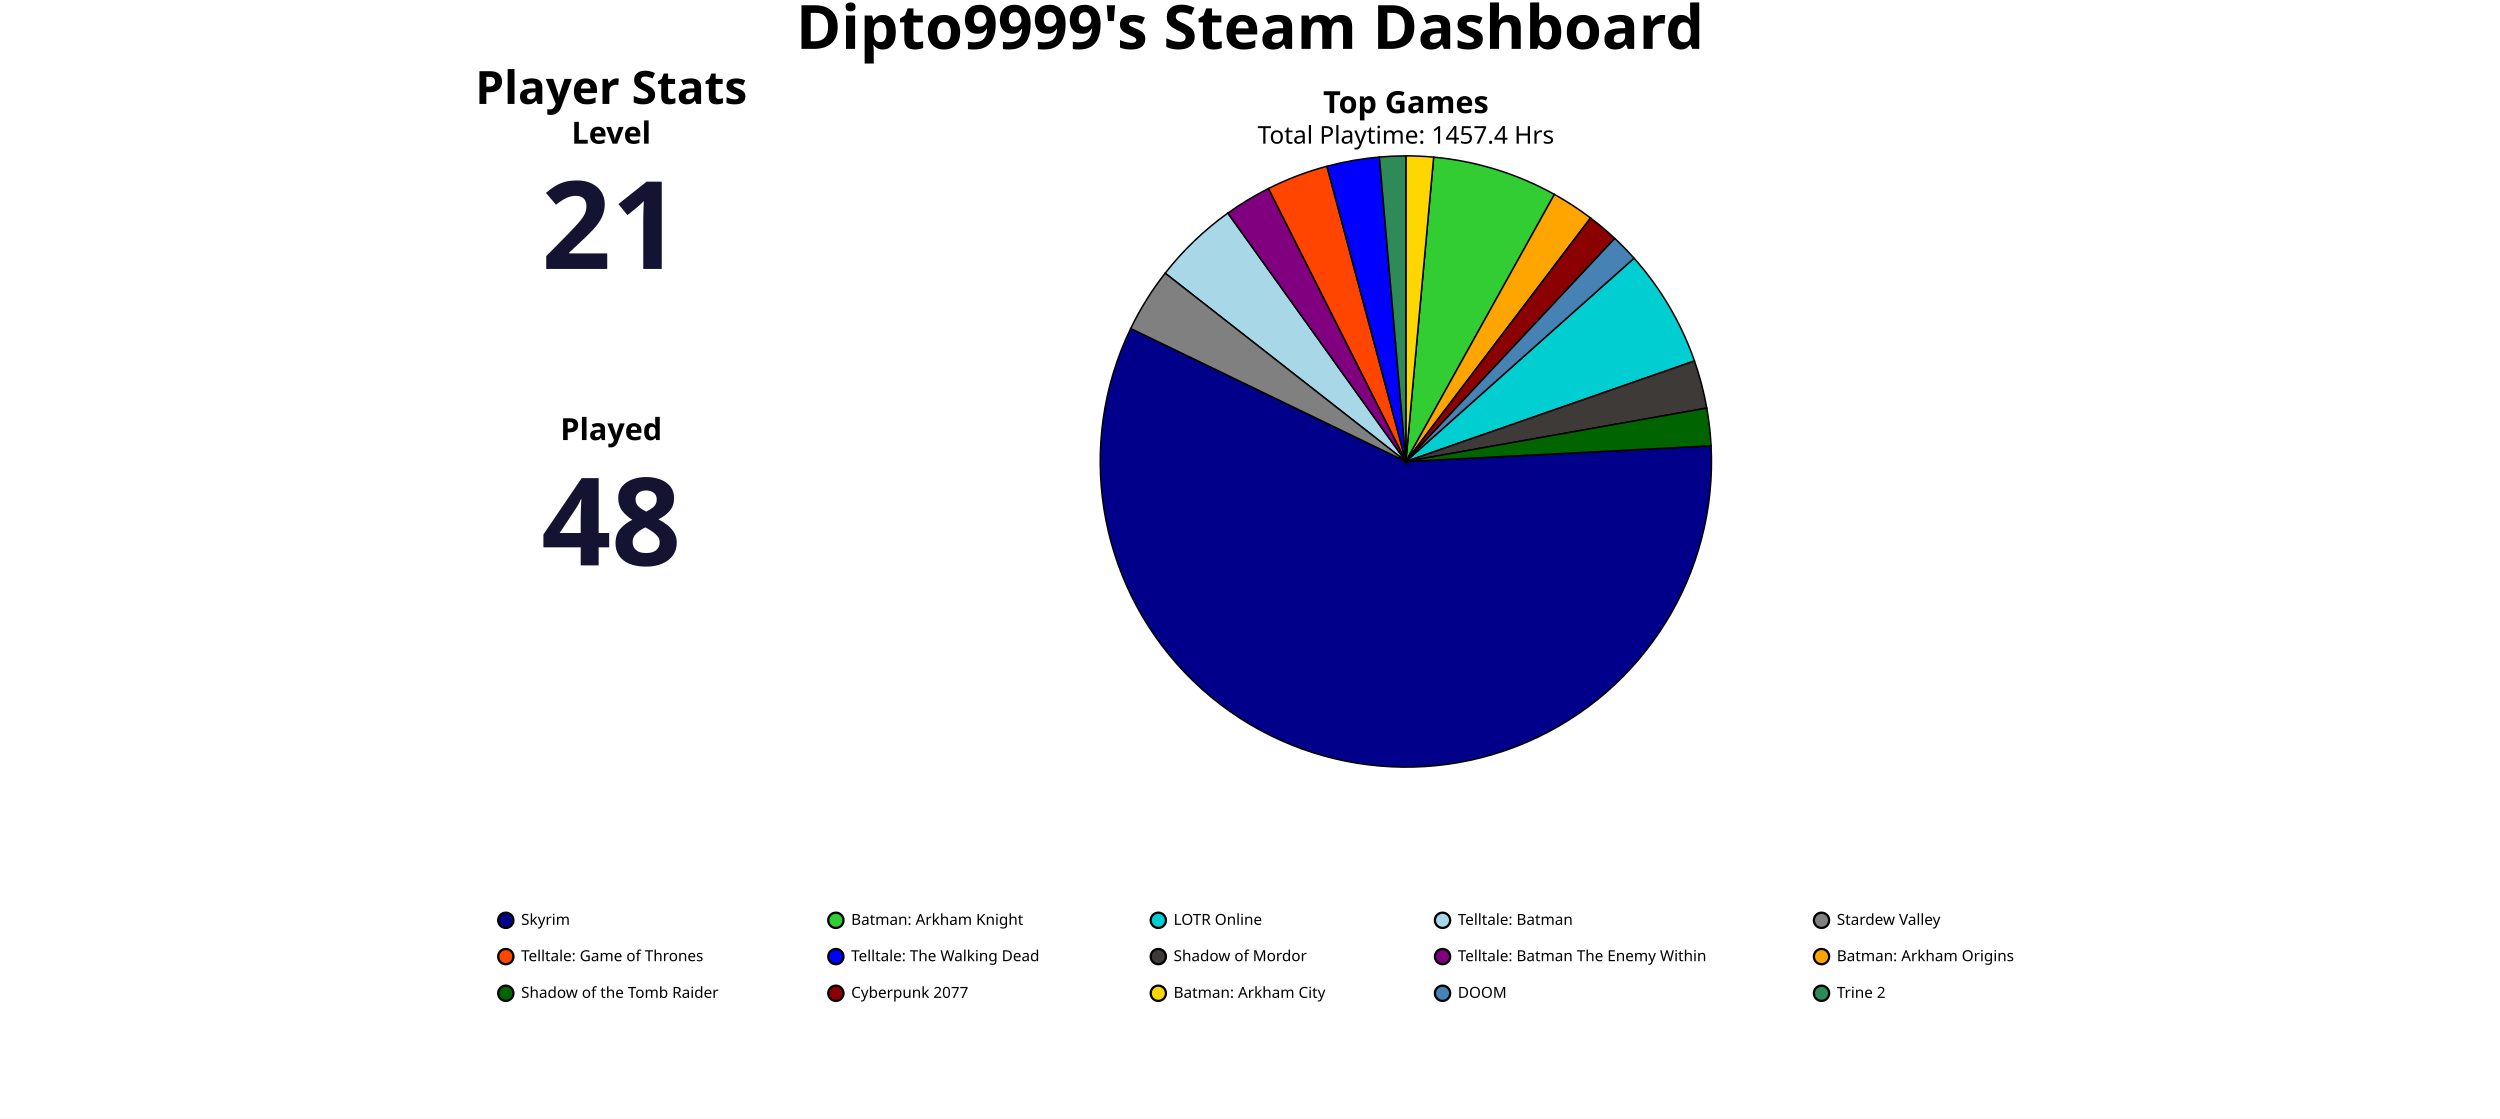
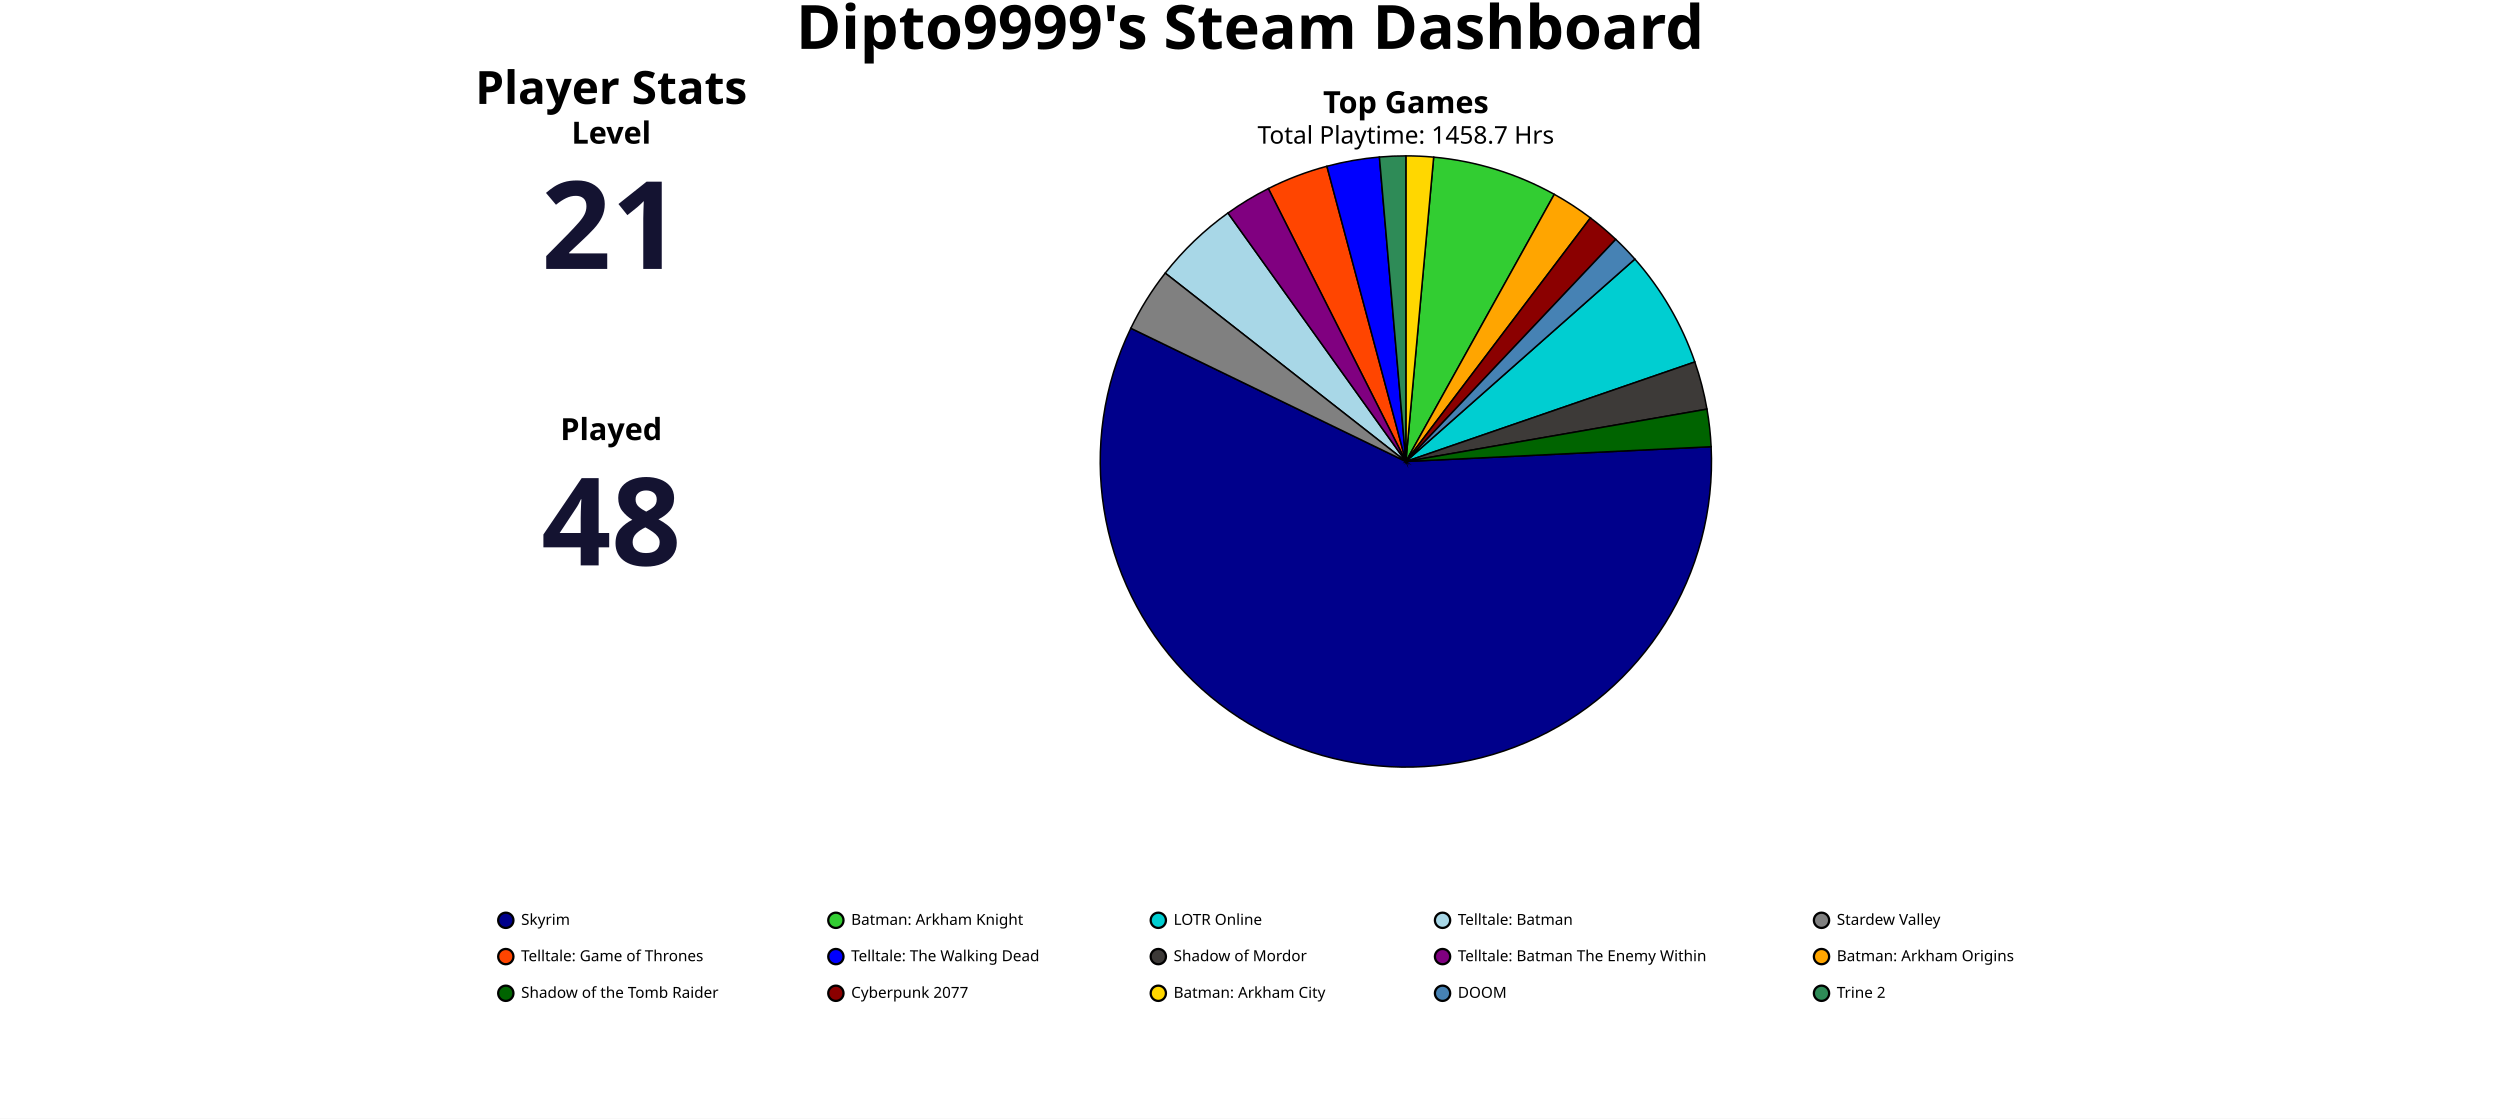
<svg xmlns="http://www.w3.org/2000/svg" version="1.1" class="marks" width="1636" height="732" viewBox="0 0 1636 732">
  <rect width="1636" height="732" fill="white" />
  <g fill="none" stroke-miterlimit="10" transform="translate(250,102)">
    <g class="mark-group role-frame root" role="graphics-object" aria-roledescription="group mark container">
      <g transform="translate(0,0)">
        <path class="background" aria-hidden="true" d="M0,0h0v0h0Z" />
        <g>
          <g class="mark-group role-scope concat_0_group" role="graphics-object" aria-roledescription="group mark container">
            <g transform="translate(0,0)">
              <path class="background" aria-hidden="true" d="M0,0h0v0h0Z" />
              <g>
                <g class="mark-group role-scope concat_0_concat_0_group" role="graphics-object" aria-roledescription="group mark container">
                  <g transform="translate(0,0)">
                    <path class="background" aria-hidden="true" d="M0,0h300v150h-300Z" stroke="#ddd" stroke-opacity="0" stroke-width="1.5" />
                    <g>
                      <g class="mark-text role-mark concat_0_concat_0_marks" role="graphics-object" aria-roledescription="text mark container">
                        <text aria-label="Metric: Level; Value: 21" role="graphics-symbol" aria-roledescription="text mark" text-anchor="middle" transform="translate(150,74)" font-family="sans-serif" font-size="80px" font-weight="bold" fill="#141331">21</text>
                      </g>
                      <g class="mark-group role-title">
                        <g transform="translate(150,-24)">
                          <path class="background" aria-hidden="true" d="M0,0h0v0h0Z" pointer-events="none" />
                          <g>
                            <g class="mark-text role-title-text" role="graphics-symbol" aria-roledescription="title" aria-label="Title text 'Level'" pointer-events="none">
                              <text text-anchor="middle" transform="translate(0,16)" font-family="sans-serif" font-size="20px" font-weight="bold" fill="#000" opacity="1">Level</text>
                            </g>
                          </g>
                          <path class="foreground" aria-hidden="true" d="" pointer-events="none" display="none" />
                        </g>
                      </g>
                    </g>
                    <path class="foreground" aria-hidden="true" d="" display="none" />
                  </g>
                </g>
                <g class="mark-group role-scope concat_0_concat_1_group" role="graphics-object" aria-roledescription="group mark container">
                  <g transform="translate(0,194)">
                    <path class="background" aria-hidden="true" d="M0,0h300v150h-300Z" stroke="#ddd" stroke-opacity="0" stroke-width="1.5" />
                    <g>
                      <g class="mark-text role-mark concat_0_concat_1_marks" role="graphics-object" aria-roledescription="text mark container">
                        <text aria-label="Metric: Played; Value: 48" role="graphics-symbol" aria-roledescription="text mark" text-anchor="middle" transform="translate(150,74)" font-family="sans-serif" font-size="80px" font-weight="bold" fill="#141331">48</text>
                      </g>
                      <g class="mark-group role-title">
                        <g transform="translate(150,-24)">
                          <path class="background" aria-hidden="true" d="M0,0h0v0h0Z" pointer-events="none" />
                          <g>
                            <g class="mark-text role-title-text" role="graphics-symbol" aria-roledescription="title" aria-label="Title text 'Played'" pointer-events="none">
                              <text text-anchor="middle" transform="translate(0,16)" font-family="sans-serif" font-size="20px" font-weight="bold" fill="#000" opacity="1">Played</text>
                            </g>
                          </g>
                          <path class="foreground" aria-hidden="true" d="" pointer-events="none" display="none" />
                        </g>
                      </g>
                    </g>
                    <path class="foreground" aria-hidden="true" d="" display="none" />
                  </g>
                </g>
                <g class="mark-group role-title">
                  <g transform="translate(150,-58)">
                    <path class="background" aria-hidden="true" d="M0,0h0v0h0Z" pointer-events="none" />
                    <g>
                      <g class="mark-text role-title-text" role="graphics-symbol" aria-roledescription="title" aria-label="Title text 'Player Stats'" pointer-events="none">
                        <text text-anchor="middle" transform="translate(0,24)" font-family="sans-serif" font-size="30px" font-weight="bold" fill="#000" opacity="1">Player Stats</text>
                      </g>
                    </g>
                    <path class="foreground" aria-hidden="true" d="" pointer-events="none" display="none" />
                  </g>
                </g>
              </g>
              <path class="foreground" aria-hidden="true" d="" display="none" />
            </g>
          </g>
          <g class="mark-group role-scope concat_1_group" role="graphics-object" aria-roledescription="group mark container">
            <g transform="translate(320,0)">
              <path class="background" aria-hidden="true" d="M0,0h700v400h-700Z" />
              <g>
                <g class="mark-arc role-mark concat_1_marks" role="graphics-object" aria-roledescription="arc mark container">
-                   <path aria-label="playtime_percentage: 58; name: Skyrim; Game: Skyrim; Time (Hrs): 845.3; Playtime (%): 58.00" role="graphics-symbol" aria-roledescription="arc mark" transform="translate(350,200)" d="M-180.071,-87.031A200,200,0,1,0,199.736,-10.265L0,0Z" fill="#00008B" stroke="black" stroke-width="1" />
-                   <path aria-label="playtime_percentage: 6.63; name: Batman: Arkham Knight; Game: Batman: Arkham Knight; Time (Hrs): 96.6; Playtime (%): 6.63" role="graphics-symbol" aria-roledescription="arc mark" transform="translate(350,200)" d="M97.204,-174.79A200,200,0,0,0,18.191,-199.171L0,0Z" fill="#32CD32" stroke="black" stroke-width="1" />
-                   <path aria-label="playtime_percentage: 6.25; name: LOTR Online; Game: LOTR Online; Time (Hrs): 91.0; Playtime (%): 6.25" role="graphics-symbol" aria-roledescription="arc mark" transform="translate(350,200)" d="M188.865,-65.804A200,200,0,0,0,149.322,-133.053L0,0Z" fill="#00CED1" stroke="black" stroke-width="1" />
-                   <path aria-label="playtime_percentage: 4.54; name: Telltale: Batman; Game: Telltale: Batman; Time (Hrs): 66.2; Playtime (%): 4.54" role="graphics-symbol" aria-roledescription="arc mark" transform="translate(350,200)" d="M-116.508,-162.561A200,200,0,0,0,-157.534,-123.219L0,0Z" fill="#A8D7E7" stroke="black" stroke-width="1" />
-                   <path aria-label="playtime_percentage: 3.4; name: Stardew Valley; Game: Stardew Valley; Time (Hrs): 49.5; Playtime (%): 3.40" role="graphics-symbol" aria-roledescription="arc mark" transform="translate(350,200)" d="M-157.534,-123.219A200,200,0,0,0,-180.071,-87.031L0,0Z" fill="#808080" stroke="black" stroke-width="1" />
-                   <path aria-label="playtime_percentage: 3.27; name: Telltale: Game of Thrones; Game: Telltale: Game of Thrones; Time (Hrs): 47.7; Playtime (%): 3.27" role="graphics-symbol" aria-roledescription="arc mark" transform="translate(350,200)" d="M-51.668,-193.211A200,200,0,0,0,-89.988,-178.612L0,0Z" fill="#FF4500" stroke="black" stroke-width="1" />
-                   <path aria-label="playtime_percentage: 2.78; name: Telltale: The Walking Dead; Game: Telltale: The Walking Dead; Time (Hrs): 40.5; Playtime (%): 2.78" role="graphics-symbol" aria-roledescription="arc mark" transform="translate(350,200)" d="M-17.315,-199.249A200,200,0,0,0,-51.668,-193.211L0,0Z" fill="#0000FF" stroke="black" stroke-width="1" />
-                   <path aria-label="playtime_percentage: 2.54; name: Shadow of Mordor; Game: Shadow of Mordor; Time (Hrs): 37.0; Playtime (%): 2.54" role="graphics-symbol" aria-roledescription="arc mark" transform="translate(350,200)" d="M196.92,-34.963A200,200,0,0,0,188.865,-65.804L0,0Z" fill="#3D3A38" stroke="black" stroke-width="1" />
-                   <path aria-label="playtime_percentage: 2.47; name: Telltale: Batman The Enemy Within; Game: Telltale: Batman The Enemy Within; Time (Hrs): 35.9; Playtime (%): 2.47" role="graphics-symbol" aria-roledescription="arc mark" transform="translate(350,200)" d="M-89.988,-178.612A200,200,0,0,0,-116.508,-162.561L0,0Z" fill="#800080" stroke="black" stroke-width="1" />
-                   <path aria-label="playtime_percentage: 2.25; name: Batman: Arkham Origins; Game: Batman: Arkham Origins; Time (Hrs): 32.8; Playtime (%): 2.25" role="graphics-symbol" aria-roledescription="arc mark" transform="translate(350,200)" d="M120.855,-159.355A200,200,0,0,0,97.204,-174.79L0,0Z" fill="#FFA500" stroke="black" stroke-width="1" />
-                   <path aria-label="playtime_percentage: 1.98; name: Shadow of the Tomb Raider; Game: Shadow of the Tomb Raider; Time (Hrs): 28.8; Playtime (%): 1.98" role="graphics-symbol" aria-roledescription="arc mark" transform="translate(350,200)" d="M199.736,-10.265A200,200,0,0,0,196.92,-34.963L0,0Z" fill="#006400" stroke="black" stroke-width="1" />
-                   <path aria-label="playtime_percentage: 1.65; name: Cyberpunk 2077; Game: Cyberpunk 2077; Time (Hrs): 24.0; Playtime (%): 1.65" role="graphics-symbol" aria-roledescription="arc mark" transform="translate(350,200)" d="M136.693,-145.997A200,200,0,0,0,120.855,-159.355L0,0Z" fill="#8B0000" stroke="black" stroke-width="1" />
-                   <path aria-label="playtime_percentage: 1.45; name: Batman: Arkham City; Game: Batman: Arkham City; Time (Hrs): 21.1; Playtime (%): 1.45" role="graphics-symbol" aria-roledescription="arc mark" transform="translate(350,200)" d="M18.191,-199.171A200,200,0,0,0,0,-200L0,0Z" fill="#FFD700" stroke="black" stroke-width="1" />
-                   <path aria-label="playtime_percentage: 1.44; name: DOOM; Game: DOOM; Time (Hrs): 20.9; Playtime (%): 1.44" role="graphics-symbol" aria-roledescription="arc mark" transform="translate(350,200)" d="M149.322,-133.053A200,200,0,0,0,136.693,-145.997L0,0Z" fill="#4682B4" stroke="black" stroke-width="1" />
-                   <path aria-label="playtime_percentage: 1.38; name: Trine 2; Game: Trine 2; Time (Hrs): 20.1; Playtime (%): 1.38" role="graphics-symbol" aria-roledescription="arc mark" transform="translate(350,200)" d="M0,-200A200,200,0,0,0,-17.315,-199.249L0,0Z" fill="#2E8B57" stroke="black" stroke-width="1" />
+                   <path aria-label="playtime_percentage: 57.95; name: Skyrim; Game: Skyrim; Time (Hrs): 845.3; Playtime (%): 57.95" role="graphics-symbol" aria-roledescription="arc mark" transform="translate(350,200)" d="M-179.991,-87.197A200,200,0,1,0,199.766,-9.672L0,0Z" fill="#00008B" stroke="black" stroke-width="1" />
+                   <path aria-label="playtime_percentage: 6.62; name: Batman: Arkham Knight; Game: Batman: Arkham Knight; Time (Hrs): 96.6; Playtime (%): 6.62" role="graphics-symbol" aria-roledescription="arc mark" transform="translate(350,200)" d="M97.121,-174.836A200,200,0,0,0,18.196,-199.171L0,0Z" fill="#32CD32" stroke="black" stroke-width="1" />
+                   <path aria-label="playtime_percentage: 6.24; name: LOTR Online; Game: LOTR Online; Time (Hrs): 91.0; Playtime (%): 6.24" role="graphics-symbol" aria-roledescription="arc mark" transform="translate(350,200)" d="M189.095,-65.14A200,200,0,0,0,149.856,-132.451L0,0Z" fill="#00CED1" stroke="black" stroke-width="1" />
+                   <path aria-label="playtime_percentage: 4.54; name: Telltale: Batman; Game: Telltale: Batman; Time (Hrs): 66.2; Playtime (%): 4.54" role="graphics-symbol" aria-roledescription="arc mark" transform="translate(350,200)" d="M-116.436,-162.612A200,200,0,0,0,-157.49,-123.275L0,0Z" fill="#A8D7E7" stroke="black" stroke-width="1" />
+                   <path aria-label="playtime_percentage: 3.39; name: Stardew Valley; Game: Stardew Valley; Time (Hrs): 49.5; Playtime (%): 3.39" role="graphics-symbol" aria-roledescription="arc mark" transform="translate(350,200)" d="M-157.49,-123.275A200,200,0,0,0,-179.991,-87.197L0,0Z" fill="#808080" stroke="black" stroke-width="1" />
+                   <path aria-label="playtime_percentage: 3.27; name: Telltale: Game of Thrones; Game: Telltale: Game of Thrones; Time (Hrs): 47.7; Playtime (%): 3.27" role="graphics-symbol" aria-roledescription="arc mark" transform="translate(350,200)" d="M-51.683,-193.207A200,200,0,0,0,-90.013,-178.599L0,0Z" fill="#FF4500" stroke="black" stroke-width="1" />
+                   <path aria-label="playtime_percentage: 2.78; name: Telltale: The Walking Dead; Game: Telltale: The Walking Dead; Time (Hrs): 40.5; Playtime (%): 2.78" role="graphics-symbol" aria-roledescription="arc mark" transform="translate(350,200)" d="M-17.32,-199.249A200,200,0,0,0,-51.683,-193.207L0,0Z" fill="#0000FF" stroke="black" stroke-width="1" />
+                   <path aria-label="playtime_percentage: 2.54; name: Shadow of Mordor; Game: Shadow of Mordor; Time (Hrs): 37.0; Playtime (%): 2.54" role="graphics-symbol" aria-roledescription="arc mark" transform="translate(350,200)" d="M197.043,-34.262A200,200,0,0,0,189.095,-65.14L0,0Z" fill="#3D3A38" stroke="black" stroke-width="1" />
+                   <path aria-label="playtime_percentage: 2.46; name: Telltale: Batman The Enemy Within; Game: Telltale: Batman The Enemy Within; Time (Hrs): 35.9; Playtime (%): 2.46" role="graphics-symbol" aria-roledescription="arc mark" transform="translate(350,200)" d="M-90.013,-178.599A200,200,0,0,0,-116.436,-162.612L0,0Z" fill="#800080" stroke="black" stroke-width="1" />
+                   <path aria-label="playtime_percentage: 2.25; name: Batman: Arkham Origins; Game: Batman: Arkham Origins; Time (Hrs): 32.8; Playtime (%): 2.25" role="graphics-symbol" aria-roledescription="arc mark" transform="translate(350,200)" d="M120.786,-159.407A200,200,0,0,0,97.121,-174.836L0,0Z" fill="#FFA500" stroke="black" stroke-width="1" />
+                   <path aria-label="playtime_percentage: 1.97; name: Shadow of the Tomb Raider; Game: Shadow of the Tomb Raider; Time (Hrs): 28.8; Playtime (%): 1.97" role="graphics-symbol" aria-roledescription="arc mark" transform="translate(350,200)" d="M199.766,-9.672A200,200,0,0,0,197.043,-34.262L0,0Z" fill="#006400" stroke="black" stroke-width="1" />
+                   <path aria-label="playtime_percentage: 1.73; name: Cyberpunk 2077; Game: Cyberpunk 2077; Time (Hrs): 25.3; Playtime (%): 1.73" role="graphics-symbol" aria-roledescription="arc mark" transform="translate(350,200)" d="M137.367,-145.363A200,200,0,0,0,120.786,-159.407L0,0Z" fill="#8B0000" stroke="black" stroke-width="1" />
+                   <path aria-label="playtime_percentage: 1.45; name: Batman: Arkham City; Game: Batman: Arkham City; Time (Hrs): 21.1; Playtime (%): 1.45" role="graphics-symbol" aria-roledescription="arc mark" transform="translate(350,200)" d="M18.196,-199.171A200,200,0,0,0,0,-200L0,0Z" fill="#FFD700" stroke="black" stroke-width="1" />
+                   <path aria-label="playtime_percentage: 1.43; name: DOOM; Game: DOOM; Time (Hrs): 20.9; Playtime (%): 1.43" role="graphics-symbol" aria-roledescription="arc mark" transform="translate(350,200)" d="M149.856,-132.451A200,200,0,0,0,137.367,-145.363L0,0Z" fill="#4682B4" stroke="black" stroke-width="1" />
+                   <path aria-label="playtime_percentage: 1.38; name: Trine 2; Game: Trine 2; Time (Hrs): 20.1; Playtime (%): 1.38" role="graphics-symbol" aria-roledescription="arc mark" transform="translate(350,200)" d="M0,-200A200,200,0,0,0,-17.32,-199.249L0,0Z" fill="#2E8B57" stroke="black" stroke-width="1" />
                </g>
                <g class="mark-group role-title">
                  <g transform="translate(350,-44)">
                    <path class="background" aria-hidden="true" d="M0,0h0v0h0Z" pointer-events="none" />
                    <g>
                      <g class="mark-text role-title-text" role="graphics-symbol" aria-roledescription="title" aria-label="Title text 'Top Games'" pointer-events="none">
                        <text text-anchor="middle" transform="translate(0,16)" font-family="sans-serif" font-size="20px" font-weight="bold" fill="#000" opacity="1">Top Games</text>
                      </g>
-                       <g class="mark-text role-title-subtitle" role="graphics-symbol" aria-roledescription="subtitle" aria-label="Subtitle text 'Total Playtime: 1457.4 Hrs'" pointer-events="none">
-                         <text text-anchor="middle" transform="translate(0,36)" font-family="sans-serif" font-size="16px" fill="#000" opacity="1">Total Playtime: 1457.4 Hrs</text>
+                       <g class="mark-text role-title-subtitle" role="graphics-symbol" aria-roledescription="subtitle" aria-label="Subtitle text 'Total Playtime: 1458.7 Hrs'" pointer-events="none">
+                         <text text-anchor="middle" transform="translate(0,36)" font-family="sans-serif" font-size="16px" fill="#000" opacity="1">Total Playtime: 1458.7 Hrs</text>
                      </g>
                    </g>
                    <path class="foreground" aria-hidden="true" d="" pointer-events="none" display="none" />
                  </g>
                </g>
              </g>
              <path class="foreground" aria-hidden="true" d="" display="none" />
            </g>
          </g>
          <g class="mark-group role-legend" role="graphics-symbol" aria-roledescription="legend" aria-label="Symbol legend for fill color with 15 values: Skyrim, Batman: Arkham Knight, LOTR Online, Telltale: Batman, Stardew Valley, ending with Trine 2">
            <g transform="translate(0,419)">
              <path class="background" aria-hidden="true" d="M0,0h1136v211h-1136Z" pointer-events="none" />
              <g>
                <g class="mark-group role-legend-entry">
                  <g transform="translate(75,75)">
                    <path class="background" aria-hidden="true" d="M0,0h0v0h0Z" pointer-events="none" />
                    <g>
                      <g class="mark-group role-scope" role="graphics-object" aria-roledescription="group mark container">
                        <g transform="translate(0,0.25)">
                          <path class="background" aria-hidden="true" d="M0,0h139.223v12.5h-139.223Z" pointer-events="none" opacity="1" />
                          <g>
                            <g class="mark-symbol role-legend-symbol" pointer-events="none">
                              <path transform="translate(6,6)" d="M5,0A5,5,0,1,1,-5,0A5,5,0,1,1,5,0" fill="#00008B" stroke="black" stroke-width="1.5" opacity="1" />
                            </g>
                            <g class="mark-text role-legend-label" pointer-events="none">
                              <text text-anchor="start" transform="translate(16,9)" font-family="sans-serif" font-size="10px" fill="#000" opacity="1">Skyrim</text>
                            </g>
                          </g>
                          <path class="foreground" aria-hidden="true" d="" pointer-events="none" display="none" />
                        </g>
                        <g transform="translate(216,0.25)">
                          <path class="background" aria-hidden="true" d="M0,0h134.394v12.5h-134.394Z" pointer-events="none" opacity="1" />
                          <g>
                            <g class="mark-symbol role-legend-symbol" pointer-events="none">
                              <path transform="translate(6,6)" d="M5,0A5,5,0,1,1,-5,0A5,5,0,1,1,5,0" fill="#32CD32" stroke="black" stroke-width="1.5" opacity="1" />
                            </g>
                            <g class="mark-text role-legend-label" pointer-events="none">
                              <text text-anchor="start" transform="translate(16,9)" font-family="sans-serif" font-size="10px" fill="#000" opacity="1">Batman: Arkham Knight</text>
                            </g>
                          </g>
                          <path class="foreground" aria-hidden="true" d="" pointer-events="none" display="none" />
                        </g>
                        <g transform="translate(427,0.25)">
                          <path class="background" aria-hidden="true" d="M0,0h109.921v12.5h-109.921Z" pointer-events="none" opacity="1" />
                          <g>
                            <g class="mark-symbol role-legend-symbol" pointer-events="none">
                              <path transform="translate(6,6)" d="M5,0A5,5,0,1,1,-5,0A5,5,0,1,1,5,0" fill="#00CED1" stroke="black" stroke-width="1.5" opacity="1" />
                            </g>
                            <g class="mark-text role-legend-label" pointer-events="none">
                              <text text-anchor="start" transform="translate(16,9)" font-family="sans-serif" font-size="10px" fill="#000" opacity="1">LOTR Online</text>
                            </g>
                          </g>
                          <path class="foreground" aria-hidden="true" d="" pointer-events="none" display="none" />
                        </g>
                        <g transform="translate(613,0.25)">
                          <path class="background" aria-hidden="true" d="M0,0h171.439v12.5h-171.439Z" pointer-events="none" opacity="1" />
                          <g>
                            <g class="mark-symbol role-legend-symbol" pointer-events="none">
                              <path transform="translate(6,6)" d="M5,0A5,5,0,1,1,-5,0A5,5,0,1,1,5,0" fill="#A8D7E7" stroke="black" stroke-width="1.5" opacity="1" />
                            </g>
                            <g class="mark-text role-legend-label" pointer-events="none">
                              <text text-anchor="start" transform="translate(16,9)" font-family="sans-serif" font-size="10px" fill="#000" opacity="1">Telltale: Batman</text>
                            </g>
                          </g>
                          <path class="foreground" aria-hidden="true" d="" pointer-events="none" display="none" />
                        </g>
                        <g transform="translate(861,0.25)">
                          <path class="background" aria-hidden="true" d="M0,0h124.374v12.5h-124.374Z" pointer-events="none" opacity="1" />
                          <g>
                            <g class="mark-symbol role-legend-symbol" pointer-events="none">
                              <path transform="translate(6,6)" d="M5,0A5,5,0,1,1,-5,0A5,5,0,1,1,5,0" fill="#808080" stroke="black" stroke-width="1.5" opacity="1" />
                            </g>
                            <g class="mark-text role-legend-label" pointer-events="none">
                              <text text-anchor="start" transform="translate(16,9)" font-family="sans-serif" font-size="10px" fill="#000" opacity="1">Stardew Valley</text>
                            </g>
                          </g>
                          <path class="foreground" aria-hidden="true" d="" pointer-events="none" display="none" />
                        </g>
                        <g transform="translate(0,24)">
                          <path class="background" aria-hidden="true" d="M0,0h139.223v12.5h-139.223Z" pointer-events="none" opacity="1" />
                          <g>
                            <g class="mark-symbol role-legend-symbol" pointer-events="none">
                              <path transform="translate(6,6)" d="M5,0A5,5,0,1,1,-5,0A5,5,0,1,1,5,0" fill="#FF4500" stroke="black" stroke-width="1.5" opacity="1" />
                            </g>
                            <g class="mark-text role-legend-label" pointer-events="none">
                              <text text-anchor="start" transform="translate(16,9)" font-family="sans-serif" font-size="10px" fill="#000" opacity="1">Telltale: Game of Thrones</text>
                            </g>
                          </g>
                          <path class="foreground" aria-hidden="true" d="" pointer-events="none" display="none" />
                        </g>
                        <g transform="translate(216,24)">
                          <path class="background" aria-hidden="true" d="M0,0h134.394v12.5h-134.394Z" pointer-events="none" opacity="1" />
                          <g>
                            <g class="mark-symbol role-legend-symbol" pointer-events="none">
                              <path transform="translate(6,6)" d="M5,0A5,5,0,1,1,-5,0A5,5,0,1,1,5,0" fill="#0000FF" stroke="black" stroke-width="1.5" opacity="1" />
                            </g>
                            <g class="mark-text role-legend-label" pointer-events="none">
                              <text text-anchor="start" transform="translate(16,9)" font-family="sans-serif" font-size="10px" fill="#000" opacity="1">Telltale: The Walking Dead</text>
                            </g>
                          </g>
                          <path class="foreground" aria-hidden="true" d="" pointer-events="none" display="none" />
                        </g>
                        <g transform="translate(427,24)">
                          <path class="background" aria-hidden="true" d="M0,0h109.921v12.5h-109.921Z" pointer-events="none" opacity="1" />
                          <g>
                            <g class="mark-symbol role-legend-symbol" pointer-events="none">
                              <path transform="translate(6,6)" d="M5,0A5,5,0,1,1,-5,0A5,5,0,1,1,5,0" fill="#3D3A38" stroke="black" stroke-width="1.5" opacity="1" />
                            </g>
                            <g class="mark-text role-legend-label" pointer-events="none">
                              <text text-anchor="start" transform="translate(16,9)" font-family="sans-serif" font-size="10px" fill="#000" opacity="1">Shadow of Mordor</text>
                            </g>
                          </g>
                          <path class="foreground" aria-hidden="true" d="" pointer-events="none" display="none" />
                        </g>
                        <g transform="translate(613,24)">
                          <path class="background" aria-hidden="true" d="M0,0h171.439v12.5h-171.439Z" pointer-events="none" opacity="1" />
                          <g>
                            <g class="mark-symbol role-legend-symbol" pointer-events="none">
                              <path transform="translate(6,6)" d="M5,0A5,5,0,1,1,-5,0A5,5,0,1,1,5,0" fill="#800080" stroke="black" stroke-width="1.5" opacity="1" />
                            </g>
                            <g class="mark-text role-legend-label" pointer-events="none">
                              <text text-anchor="start" transform="translate(16,9)" font-family="sans-serif" font-size="10px" fill="#000" opacity="1">Telltale: Batman The Enemy Within</text>
                            </g>
                          </g>
                          <path class="foreground" aria-hidden="true" d="" pointer-events="none" display="none" />
                        </g>
                        <g transform="translate(861,24)">
                          <path class="background" aria-hidden="true" d="M0,0h124.374v12.5h-124.374Z" pointer-events="none" opacity="1" />
                          <g>
                            <g class="mark-symbol role-legend-symbol" pointer-events="none">
                              <path transform="translate(6,6)" d="M5,0A5,5,0,1,1,-5,0A5,5,0,1,1,5,0" fill="#FFA500" stroke="black" stroke-width="1.5" opacity="1" />
                            </g>
                            <g class="mark-text role-legend-label" pointer-events="none">
                              <text text-anchor="start" transform="translate(16,9)" font-family="sans-serif" font-size="10px" fill="#000" opacity="1">Batman: Arkham Origins</text>
                            </g>
                          </g>
                          <path class="foreground" aria-hidden="true" d="" pointer-events="none" display="none" />
                        </g>
                        <g transform="translate(0,48)">
                          <path class="background" aria-hidden="true" d="M0,0h139.223v12.5h-139.223Z" pointer-events="none" opacity="1" />
                          <g>
                            <g class="mark-symbol role-legend-symbol" pointer-events="none">
                              <path transform="translate(6,6)" d="M5,0A5,5,0,1,1,-5,0A5,5,0,1,1,5,0" fill="#006400" stroke="black" stroke-width="1.5" opacity="1" />
                            </g>
                            <g class="mark-text role-legend-label" pointer-events="none">
                              <text text-anchor="start" transform="translate(16,9)" font-family="sans-serif" font-size="10px" fill="#000" opacity="1">Shadow of the Tomb Raider</text>
                            </g>
                          </g>
                          <path class="foreground" aria-hidden="true" d="" pointer-events="none" display="none" />
                        </g>
                        <g transform="translate(216,48)">
                          <path class="background" aria-hidden="true" d="M0,0h134.394v12.5h-134.394Z" pointer-events="none" opacity="1" />
                          <g>
                            <g class="mark-symbol role-legend-symbol" pointer-events="none">
                              <path transform="translate(6,6)" d="M5,0A5,5,0,1,1,-5,0A5,5,0,1,1,5,0" fill="#8B0000" stroke="black" stroke-width="1.5" opacity="1" />
                            </g>
                            <g class="mark-text role-legend-label" pointer-events="none">
                              <text text-anchor="start" transform="translate(16,9)" font-family="sans-serif" font-size="10px" fill="#000" opacity="1">Cyberpunk 2077</text>
                            </g>
                          </g>
                          <path class="foreground" aria-hidden="true" d="" pointer-events="none" display="none" />
                        </g>
                        <g transform="translate(427,48)">
                          <path class="background" aria-hidden="true" d="M0,0h109.921v12.5h-109.921Z" pointer-events="none" opacity="1" />
                          <g>
                            <g class="mark-symbol role-legend-symbol" pointer-events="none">
                              <path transform="translate(6,6)" d="M5,0A5,5,0,1,1,-5,0A5,5,0,1,1,5,0" fill="#FFD700" stroke="black" stroke-width="1.5" opacity="1" />
                            </g>
                            <g class="mark-text role-legend-label" pointer-events="none">
                              <text text-anchor="start" transform="translate(16,9)" font-family="sans-serif" font-size="10px" fill="#000" opacity="1">Batman: Arkham City</text>
                            </g>
                          </g>
                          <path class="foreground" aria-hidden="true" d="" pointer-events="none" display="none" />
                        </g>
                        <g transform="translate(613,48)">
                          <path class="background" aria-hidden="true" d="M0,0h171.439v12.5h-171.439Z" pointer-events="none" opacity="1" />
                          <g>
                            <g class="mark-symbol role-legend-symbol" pointer-events="none">
                              <path transform="translate(6,6)" d="M5,0A5,5,0,1,1,-5,0A5,5,0,1,1,5,0" fill="#4682B4" stroke="black" stroke-width="1.5" opacity="1" />
                            </g>
                            <g class="mark-text role-legend-label" pointer-events="none">
                              <text text-anchor="start" transform="translate(16,9)" font-family="sans-serif" font-size="10px" fill="#000" opacity="1">DOOM</text>
                            </g>
                          </g>
                          <path class="foreground" aria-hidden="true" d="" pointer-events="none" display="none" />
                        </g>
                        <g transform="translate(861,48)">
                          <path class="background" aria-hidden="true" d="M0,0h124.374v12.5h-124.374Z" pointer-events="none" opacity="1" />
                          <g>
                            <g class="mark-symbol role-legend-symbol" pointer-events="none">
                              <path transform="translate(6,6)" d="M5,0A5,5,0,1,1,-5,0A5,5,0,1,1,5,0" fill="#2E8B57" stroke="black" stroke-width="1.5" opacity="1" />
                            </g>
                            <g class="mark-text role-legend-label" pointer-events="none">
                              <text text-anchor="start" transform="translate(16,9)" font-family="sans-serif" font-size="10px" fill="#000" opacity="1">Trine 2</text>
                            </g>
                          </g>
                          <path class="foreground" aria-hidden="true" d="" pointer-events="none" display="none" />
                        </g>
                      </g>
                    </g>
                    <path class="foreground" aria-hidden="true" d="" pointer-events="none" display="none" />
                  </g>
                </g>
              </g>
              <path class="foreground" aria-hidden="true" d="" pointer-events="none" display="none" />
            </g>
          </g>
          <g class="mark-group role-title">
            <g transform="translate(568,-102)">
              <path class="background" aria-hidden="true" d="M0,0h0v0h0Z" pointer-events="none" />
              <g>
                <g class="mark-text role-title-text" role="graphics-symbol" aria-roledescription="title" aria-label="Title text 'Dipto9999's Steam Dashboard'" pointer-events="none">
                  <text text-anchor="middle" transform="translate(0,32)" font-family="sans-serif" font-size="40px" font-weight="bold" fill="#000" opacity="1">Dipto9999's Steam Dashboard</text>
                </g>
              </g>
              <path class="foreground" aria-hidden="true" d="" pointer-events="none" display="none" />
            </g>
          </g>
        </g>
        <path class="foreground" aria-hidden="true" d="" display="none" />
      </g>
    </g>
  </g>
</svg>
